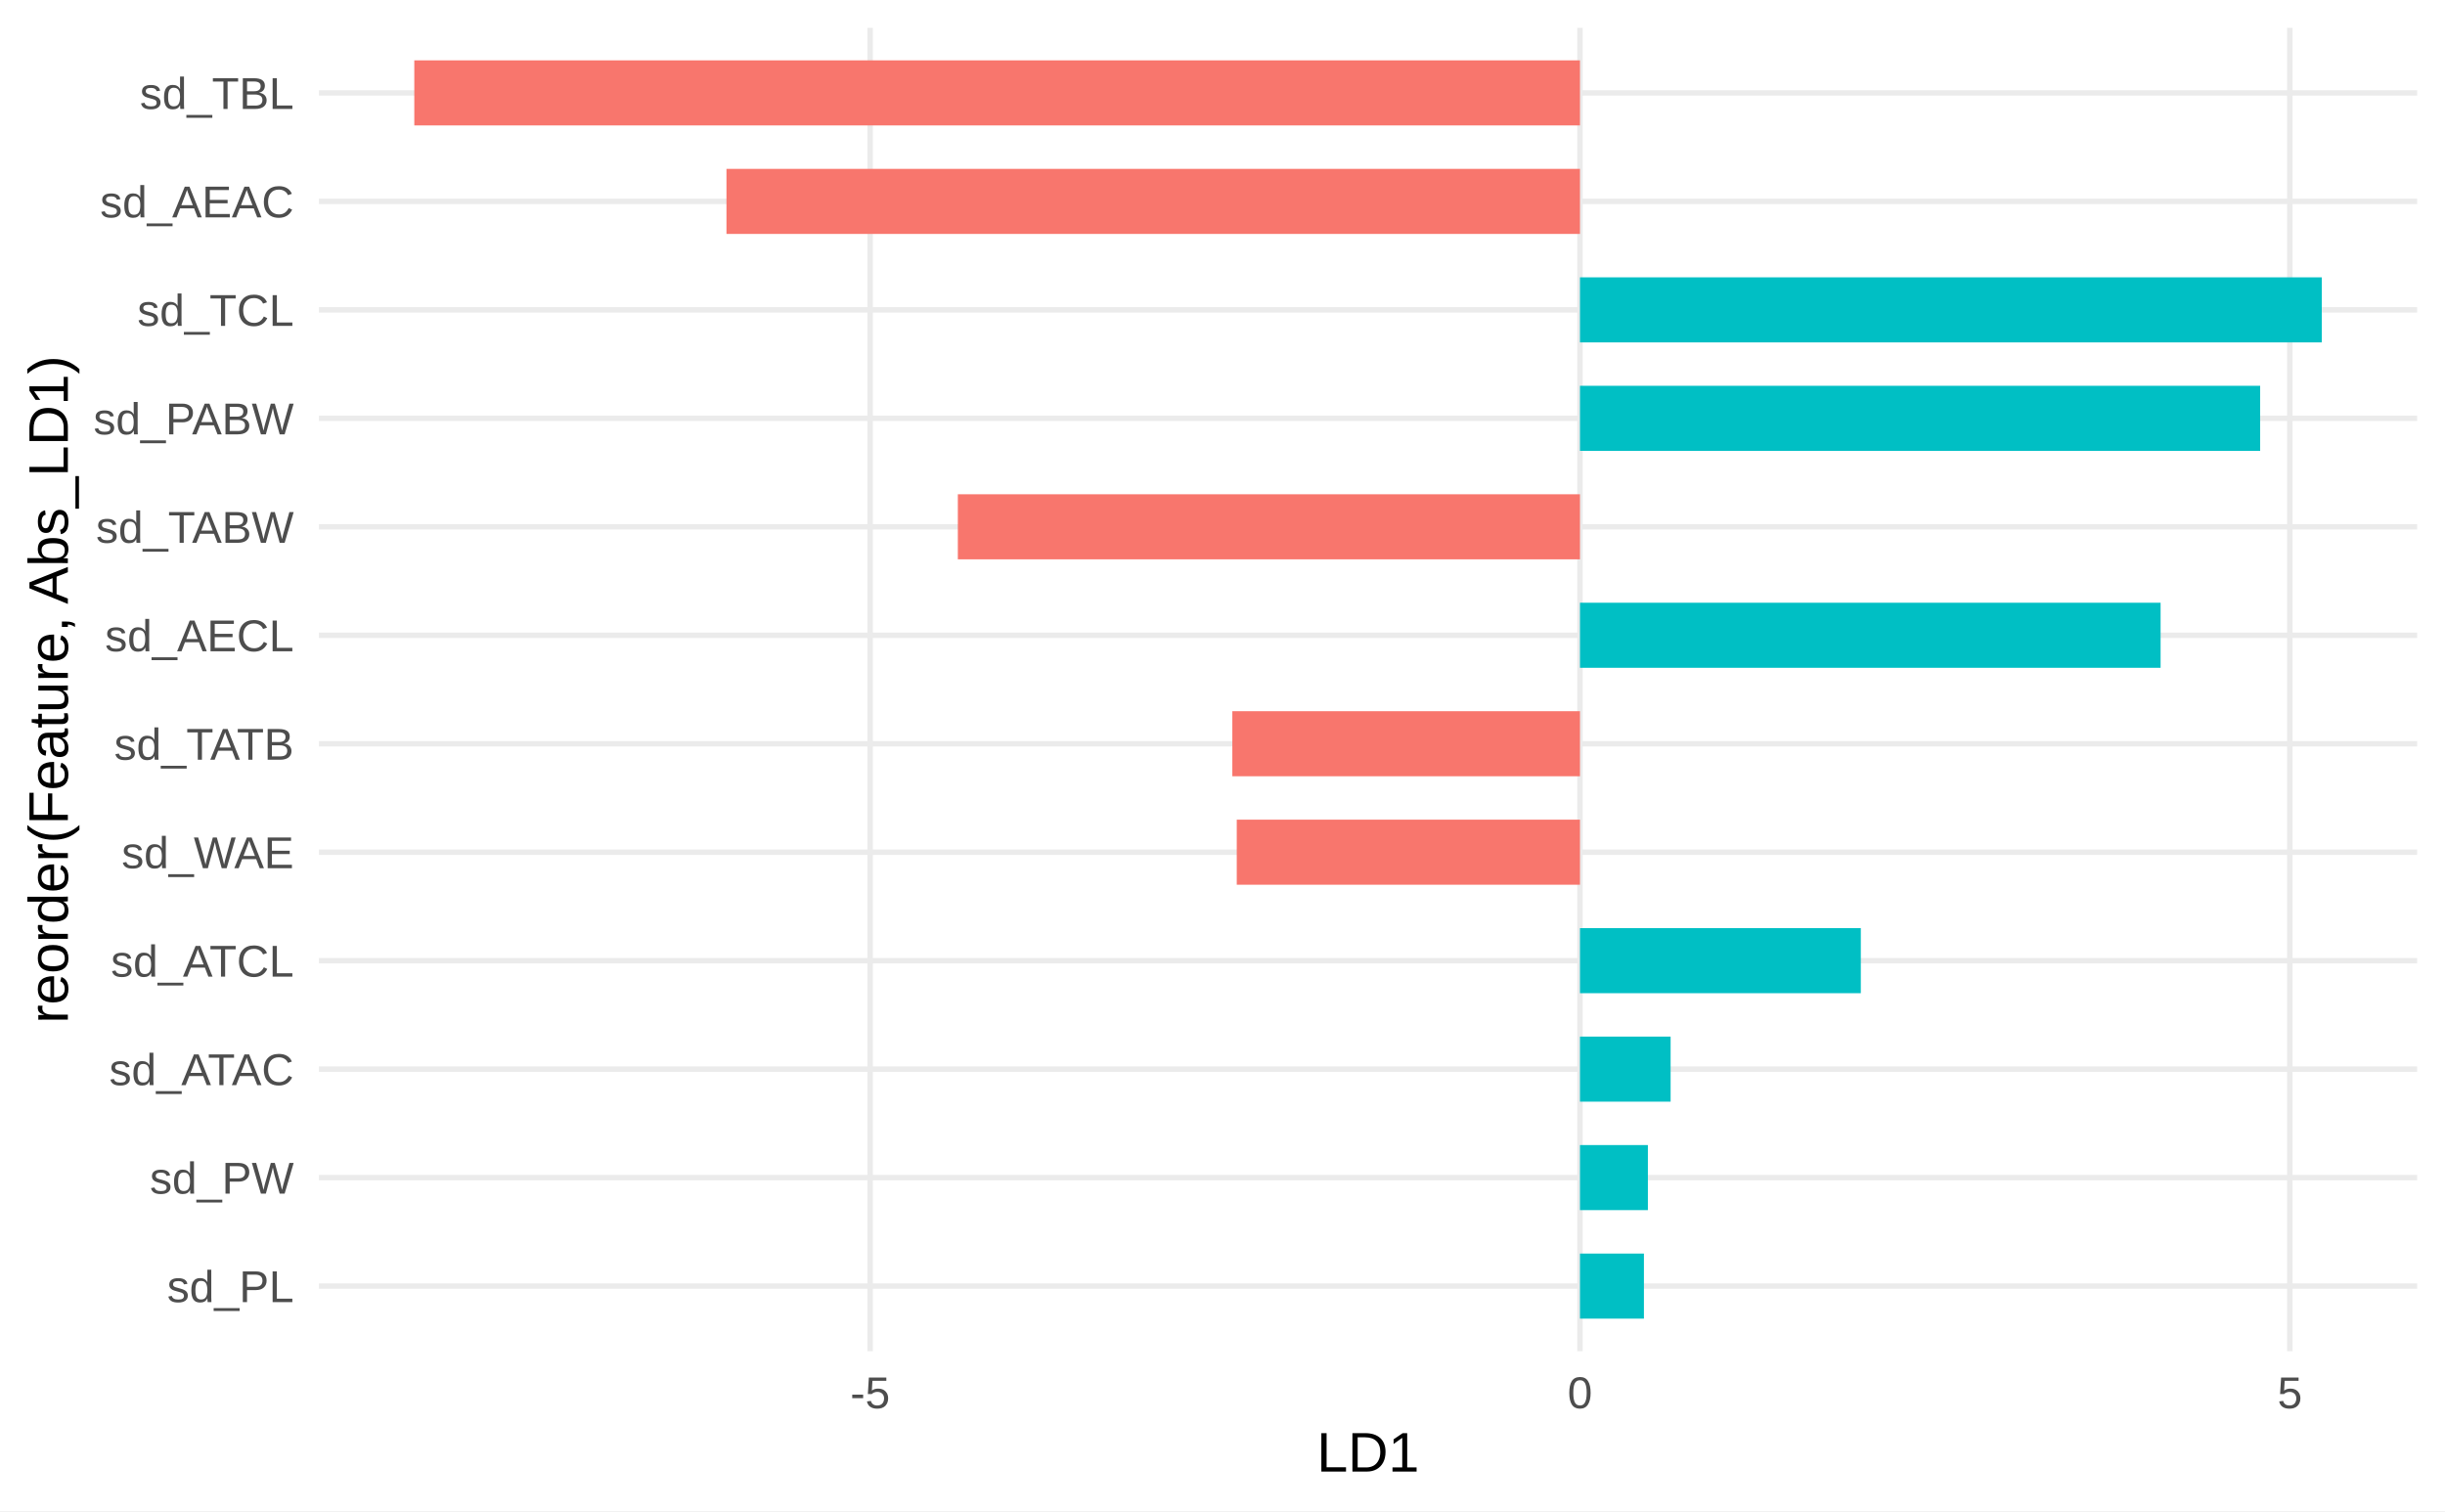
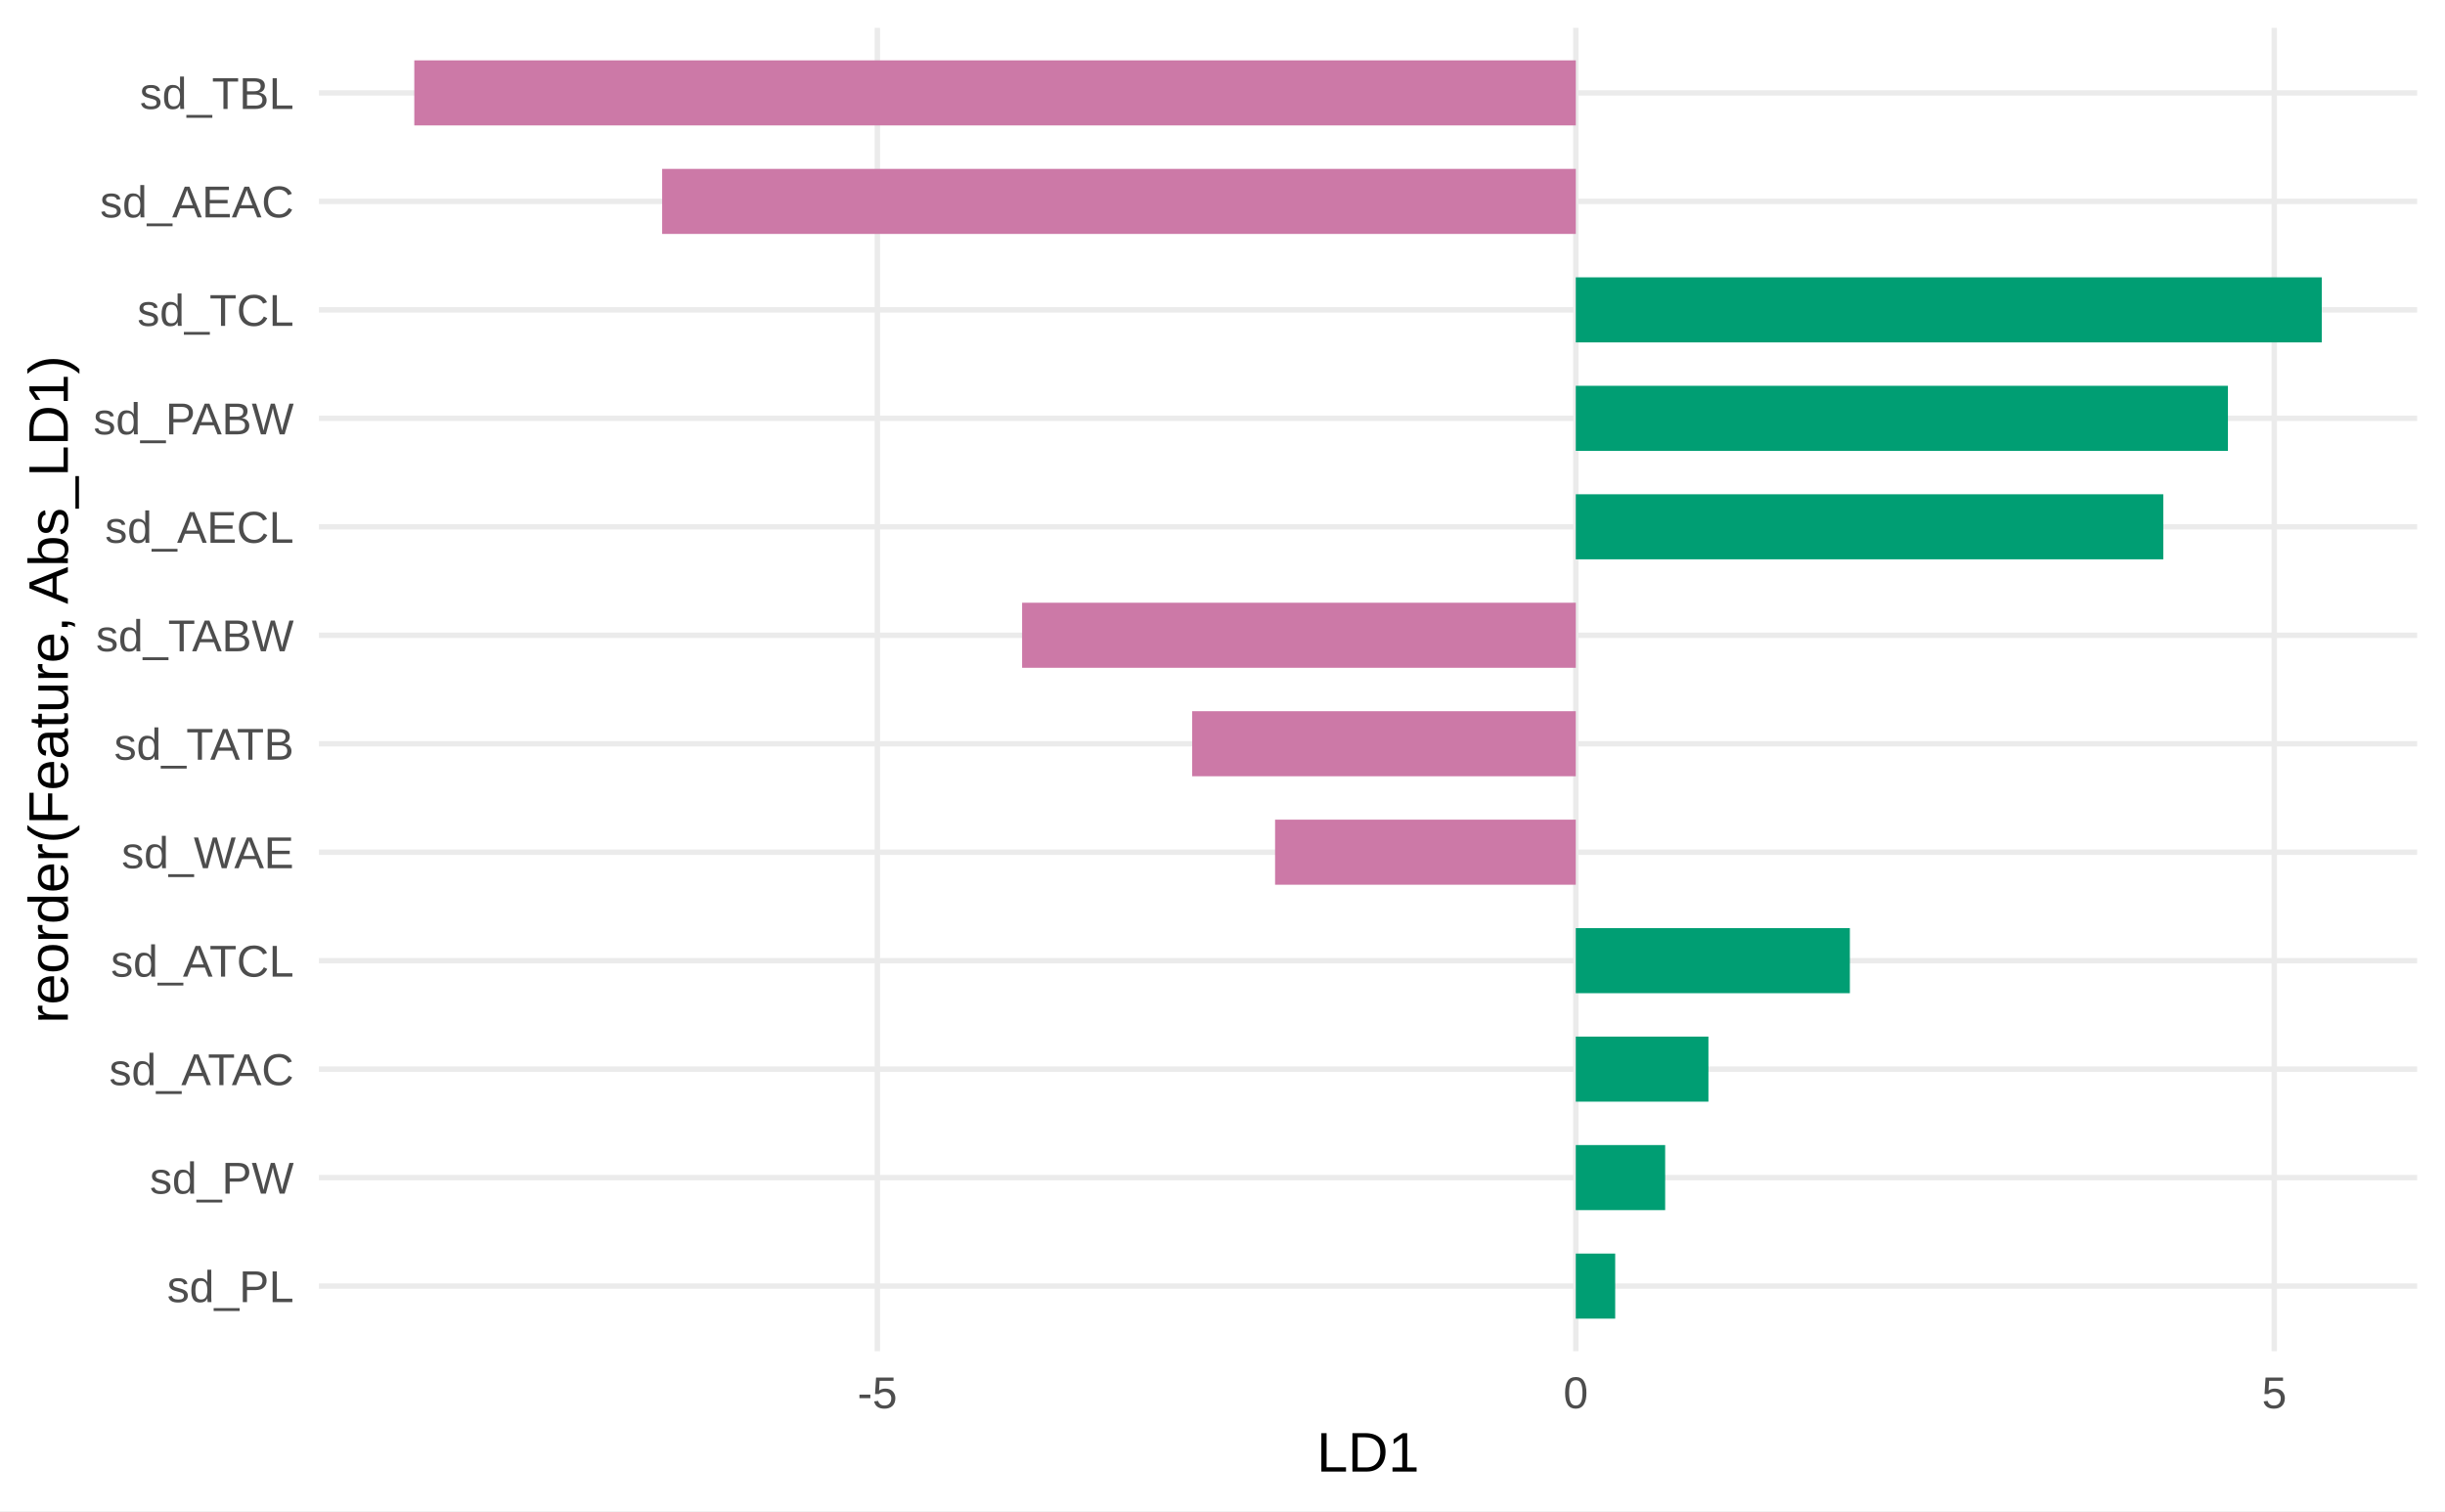
<svg xmlns="http://www.w3.org/2000/svg" width="525.00pt" height="324.47pt" viewBox="0 0 525.00 324.47">
  <g class="svglite">
    <defs>
      <style type="text/css">
    .svglite line, .svglite polyline, .svglite polygon, .svglite path, .svglite rect, .svglite circle {
      fill: none;
      stroke: #000000;
      stroke-linecap: round;
      stroke-linejoin: round;
      stroke-miterlimit: 10.00;
    }
    .svglite text {
      white-space: pre;
    }
    .svglite g.glyphgroup path {
      fill: inherit;
      stroke: none;
    }
  </style>
    </defs>
    <rect width="100%" height="100%" style="stroke: none; fill: #FFFFFF;" />
    <defs>
      <clipPath id="cpMC4wMHw1MjUuMDB8MC4wMHwzMjQuNDc=">
        <rect x="0.00" y="0.00" width="525.00" height="324.47" />
      </clipPath>
    </defs>
    <g clip-path="url(#cpMC4wMHw1MjUuMDB8MC4wMHwzMjQuNDc=)">
      <rect x="0.00" y="0.00" width="525.00" height="324.47" style="stroke-width: 1.16; stroke: none; fill: #FFFFFF;" />
    </g>
    <defs>
      <clipPath id="cpNjguNDh8NTE5LjAyfDUuOTh8MjkwLjEz">
        <rect x="68.48" y="5.98" width="450.54" height="284.15" />
      </clipPath>
    </defs>
    <g clip-path="url(#cpNjguNDh8NTE5LjAyfDUuOTh8MjkwLjEz)">
      <polyline points="68.48,276.15 519.02,276.15 " style="stroke-width: 1.16; stroke: #EBEBEB; stroke-linecap: butt;" />
      <polyline points="68.48,252.86 519.02,252.86 " style="stroke-width: 1.16; stroke: #EBEBEB; stroke-linecap: butt;" />
      <polyline points="68.48,229.57 519.02,229.57 " style="stroke-width: 1.16; stroke: #EBEBEB; stroke-linecap: butt;" />
      <polyline points="68.48,206.28 519.02,206.28 " style="stroke-width: 1.16; stroke: #EBEBEB; stroke-linecap: butt;" />
      <polyline points="68.48,182.99 519.02,182.99 " style="stroke-width: 1.16; stroke: #EBEBEB; stroke-linecap: butt;" />
      <polyline points="68.48,159.70 519.02,159.70 " style="stroke-width: 1.16; stroke: #EBEBEB; stroke-linecap: butt;" />
      <polyline points="68.48,136.41 519.02,136.41 " style="stroke-width: 1.16; stroke: #EBEBEB; stroke-linecap: butt;" />
      <polyline points="68.48,113.12 519.02,113.12 " style="stroke-width: 1.16; stroke: #EBEBEB; stroke-linecap: butt;" />
      <polyline points="68.48,89.82 519.02,89.82 " style="stroke-width: 1.16; stroke: #EBEBEB; stroke-linecap: butt;" />
      <polyline points="68.48,66.53 519.02,66.53 " style="stroke-width: 1.16; stroke: #EBEBEB; stroke-linecap: butt;" />
      <polyline points="68.48,43.24 519.02,43.24 " style="stroke-width: 1.16; stroke: #EBEBEB; stroke-linecap: butt;" />
      <polyline points="68.48,19.95 519.02,19.95 " style="stroke-width: 1.16; stroke: #EBEBEB; stroke-linecap: butt;" />
-       <polyline points="186.84,290.13 186.84,5.98 " style="stroke-width: 1.16; stroke: #EBEBEB; stroke-linecap: butt;" />
-       <polyline points="339.26,290.13 339.26,5.98 " style="stroke-width: 1.16; stroke: #EBEBEB; stroke-linecap: butt;" />
-       <polyline points="491.68,290.13 491.68,5.98 " style="stroke-width: 1.16; stroke: #EBEBEB; stroke-linecap: butt;" />
-       <rect x="88.96" y="12.96" width="250.30" height="13.97" style="stroke-width: 1.16; stroke: none; stroke-linecap: butt; stroke-linejoin: miter; fill: #F8766D;" />
-       <rect x="339.26" y="245.87" width="14.58" height="13.97" style="stroke-width: 1.16; stroke: none; stroke-linecap: butt; stroke-linejoin: miter; fill: #00BFC4;" />
-       <rect x="339.26" y="222.58" width="19.46" height="13.97" style="stroke-width: 1.16; stroke: none; stroke-linecap: butt; stroke-linejoin: miter; fill: #00BFC4;" />
-       <rect x="155.99" y="36.26" width="183.27" height="13.97" style="stroke-width: 1.16; stroke: none; stroke-linecap: butt; stroke-linejoin: miter; fill: #F8766D;" />
-       <rect x="265.56" y="176.00" width="73.70" height="13.97" style="stroke-width: 1.16; stroke: none; stroke-linecap: butt; stroke-linejoin: miter; fill: #F8766D;" />
-       <rect x="339.26" y="199.29" width="60.30" height="13.97" style="stroke-width: 1.16; stroke: none; stroke-linecap: butt; stroke-linejoin: miter; fill: #00BFC4;" />
-       <rect x="339.26" y="82.84" width="146.05" height="13.97" style="stroke-width: 1.16; stroke: none; stroke-linecap: butt; stroke-linejoin: miter; fill: #00BFC4;" />
-       <rect x="339.26" y="269.17" width="13.73" height="13.97" style="stroke-width: 1.16; stroke: none; stroke-linecap: butt; stroke-linejoin: miter; fill: #00BFC4;" />
-       <rect x="339.26" y="59.55" width="159.28" height="13.97" style="stroke-width: 1.16; stroke: none; stroke-linecap: butt; stroke-linejoin: miter; fill: #00BFC4;" />
-       <rect x="205.67" y="106.13" width="133.59" height="13.97" style="stroke-width: 1.16; stroke: none; stroke-linecap: butt; stroke-linejoin: miter; fill: #F8766D;" />
-       <rect x="339.26" y="129.42" width="124.67" height="13.97" style="stroke-width: 1.16; stroke: none; stroke-linecap: butt; stroke-linejoin: miter; fill: #00BFC4;" />
-       <rect x="264.61" y="152.71" width="74.65" height="13.97" style="stroke-width: 1.16; stroke: none; stroke-linecap: butt; stroke-linejoin: miter; fill: #F8766D;" />
+       <polyline points="188.39,290.13 188.39,5.98 " style="stroke-width: 1.16; stroke: #EBEBEB; stroke-linecap: butt;" />
+       <polyline points="338.36,290.13 338.36,5.98 " style="stroke-width: 1.16; stroke: #EBEBEB; stroke-linecap: butt;" />
+       <polyline points="488.34,290.13 488.34,5.98 " style="stroke-width: 1.16; stroke: #EBEBEB; stroke-linecap: butt;" />
+       <rect x="88.96" y="12.96" width="249.41" height="13.97" style="stroke-width: 1.16; stroke: none; stroke-linecap: butt; stroke-linejoin: miter; fill: #CC79A7;" />
+       <rect x="338.36" y="245.87" width="19.19" height="13.97" style="stroke-width: 1.16; stroke: none; stroke-linecap: butt; stroke-linejoin: miter; fill: #009E73;" />
+       <rect x="338.36" y="222.58" width="28.48" height="13.97" style="stroke-width: 1.16; stroke: none; stroke-linecap: butt; stroke-linejoin: miter; fill: #009E73;" />
+       <rect x="142.18" y="36.26" width="196.19" height="13.97" style="stroke-width: 1.16; stroke: none; stroke-linecap: butt; stroke-linejoin: miter; fill: #CC79A7;" />
+       <rect x="273.79" y="176.00" width="64.57" height="13.97" style="stroke-width: 1.16; stroke: none; stroke-linecap: butt; stroke-linejoin: miter; fill: #CC79A7;" />
+       <rect x="338.36" y="199.29" width="58.85" height="13.97" style="stroke-width: 1.16; stroke: none; stroke-linecap: butt; stroke-linejoin: miter; fill: #009E73;" />
+       <rect x="338.36" y="82.84" width="140.03" height="13.97" style="stroke-width: 1.16; stroke: none; stroke-linecap: butt; stroke-linejoin: miter; fill: #009E73;" />
+       <rect x="338.36" y="269.17" width="8.46" height="13.97" style="stroke-width: 1.16; stroke: none; stroke-linecap: butt; stroke-linejoin: miter; fill: #009E73;" />
+       <rect x="338.36" y="59.55" width="160.18" height="13.97" style="stroke-width: 1.16; stroke: none; stroke-linecap: butt; stroke-linejoin: miter; fill: #009E73;" />
+       <rect x="219.47" y="129.42" width="118.90" height="13.97" style="stroke-width: 1.16; stroke: none; stroke-linecap: butt; stroke-linejoin: miter; fill: #CC79A7;" />
+       <rect x="338.36" y="106.13" width="126.15" height="13.97" style="stroke-width: 1.16; stroke: none; stroke-linecap: butt; stroke-linejoin: miter; fill: #009E73;" />
+       <rect x="255.99" y="152.71" width="82.37" height="13.97" style="stroke-width: 1.16; stroke: none; stroke-linecap: butt; stroke-linejoin: miter; fill: #CC79A7;" />
    </g>
    <g clip-path="url(#cpMC4wMHw1MjUuMDB8MC4wMHwzMjQuNDc=)">
      <text x="63.10" y="279.59" text-anchor="end" style="font-size: 9.60px;fill: #4D4D4D; font-family: &quot;Arial&quot;;" textLength="27.19px" lengthAdjust="spacingAndGlyphs">sd_PL</text>
      <text x="63.10" y="256.30" text-anchor="end" style="font-size: 9.60px;fill: #4D4D4D; font-family: &quot;Arial&quot;;" textLength="30.92px" lengthAdjust="spacingAndGlyphs">sd_PW</text>
      <text x="63.10" y="233.00" text-anchor="end" style="font-size: 9.60px;fill: #4D4D4D; font-family: &quot;Arial&quot;;" textLength="39.61px" lengthAdjust="spacingAndGlyphs">sd_ATAC</text>
      <text x="63.10" y="209.71" text-anchor="end" style="font-size: 9.60px;fill: #4D4D4D; font-family: &quot;Arial&quot;;" textLength="39.25px" lengthAdjust="spacingAndGlyphs">sd_ATCL</text>
      <text x="63.10" y="186.42" text-anchor="end" style="font-size: 9.60px;fill: #4D4D4D; font-family: &quot;Arial&quot;;" textLength="36.97px" lengthAdjust="spacingAndGlyphs">sd_WAE</text>
      <text x="63.10" y="163.13" text-anchor="end" style="font-size: 9.60px;fill: #4D4D4D; font-family: &quot;Arial&quot;;" textLength="38.55px" lengthAdjust="spacingAndGlyphs">sd_TATB</text>
-       <text x="63.10" y="139.84" text-anchor="end" style="font-size: 9.60px;fill: #4D4D4D; font-family: &quot;Arial&quot;;" textLength="40.52px" lengthAdjust="spacingAndGlyphs">sd_AECL</text>
-       <text x="63.10" y="116.55" text-anchor="end" style="font-size: 9.60px;fill: #4D4D4D; font-family: &quot;Arial&quot;;" textLength="42.47px" lengthAdjust="spacingAndGlyphs">sd_TABW</text>
+       <text x="63.10" y="139.84" text-anchor="end" style="font-size: 9.60px;fill: #4D4D4D; font-family: &quot;Arial&quot;;" textLength="42.47px" lengthAdjust="spacingAndGlyphs">sd_TABW</text>
+       <text x="63.10" y="116.55" text-anchor="end" style="font-size: 9.60px;fill: #4D4D4D; font-family: &quot;Arial&quot;;" textLength="40.52px" lengthAdjust="spacingAndGlyphs">sd_AECL</text>
      <text x="63.10" y="93.26" text-anchor="end" style="font-size: 9.60px;fill: #4D4D4D; font-family: &quot;Arial&quot;;" textLength="43.02px" lengthAdjust="spacingAndGlyphs">sd_PABW</text>
      <text x="63.10" y="69.97" text-anchor="end" style="font-size: 9.60px;fill: #4D4D4D; font-family: &quot;Arial&quot;;" textLength="33.56px" lengthAdjust="spacingAndGlyphs">sd_TCL</text>
      <text x="63.10" y="46.68" text-anchor="end" style="font-size: 9.60px;fill: #4D4D4D; font-family: &quot;Arial&quot;;" textLength="41.59px" lengthAdjust="spacingAndGlyphs">sd_AEAC</text>
      <text x="63.10" y="23.39" text-anchor="end" style="font-size: 9.60px;fill: #4D4D4D; font-family: &quot;Arial&quot;;" textLength="33.05px" lengthAdjust="spacingAndGlyphs">sd_TBL</text>
-       <text x="186.84" y="302.38" text-anchor="middle" style="font-size: 9.60px;fill: #4D4D4D; font-family: &quot;Arial&quot;;" textLength="8.52px" lengthAdjust="spacingAndGlyphs">-5</text>
-       <text x="339.26" y="302.38" text-anchor="middle" style="font-size: 9.60px;fill: #4D4D4D; font-family: &quot;Arial&quot;;" textLength="5.33px" lengthAdjust="spacingAndGlyphs">0</text>
-       <text x="491.68" y="302.38" text-anchor="middle" style="font-size: 9.60px;fill: #4D4D4D; font-family: &quot;Arial&quot;;" textLength="5.33px" lengthAdjust="spacingAndGlyphs">5</text>
+       <text x="188.39" y="302.38" text-anchor="middle" style="font-size: 9.60px;fill: #4D4D4D; font-family: &quot;Arial&quot;;" textLength="8.52px" lengthAdjust="spacingAndGlyphs">-5</text>
+       <text x="338.36" y="302.38" text-anchor="middle" style="font-size: 9.60px;fill: #4D4D4D; font-family: &quot;Arial&quot;;" textLength="5.33px" lengthAdjust="spacingAndGlyphs">0</text>
+       <text x="488.34" y="302.38" text-anchor="middle" style="font-size: 9.60px;fill: #4D4D4D; font-family: &quot;Arial&quot;;" textLength="5.33px" lengthAdjust="spacingAndGlyphs">5</text>
      <text x="293.75" y="315.98" text-anchor="middle" style="font-size: 12.00px; font-family: &quot;Arial&quot;;" textLength="22.02px" lengthAdjust="spacingAndGlyphs">LD1</text>
      <text transform="translate(14.57,148.05) rotate(-90)" text-anchor="middle" style="font-size: 12.00px; font-family: &quot;Arial&quot;;" textLength="143.39px" lengthAdjust="spacingAndGlyphs">reorder(Feature, Abs_LD1)</text>
    </g>
  </g>
</svg>
